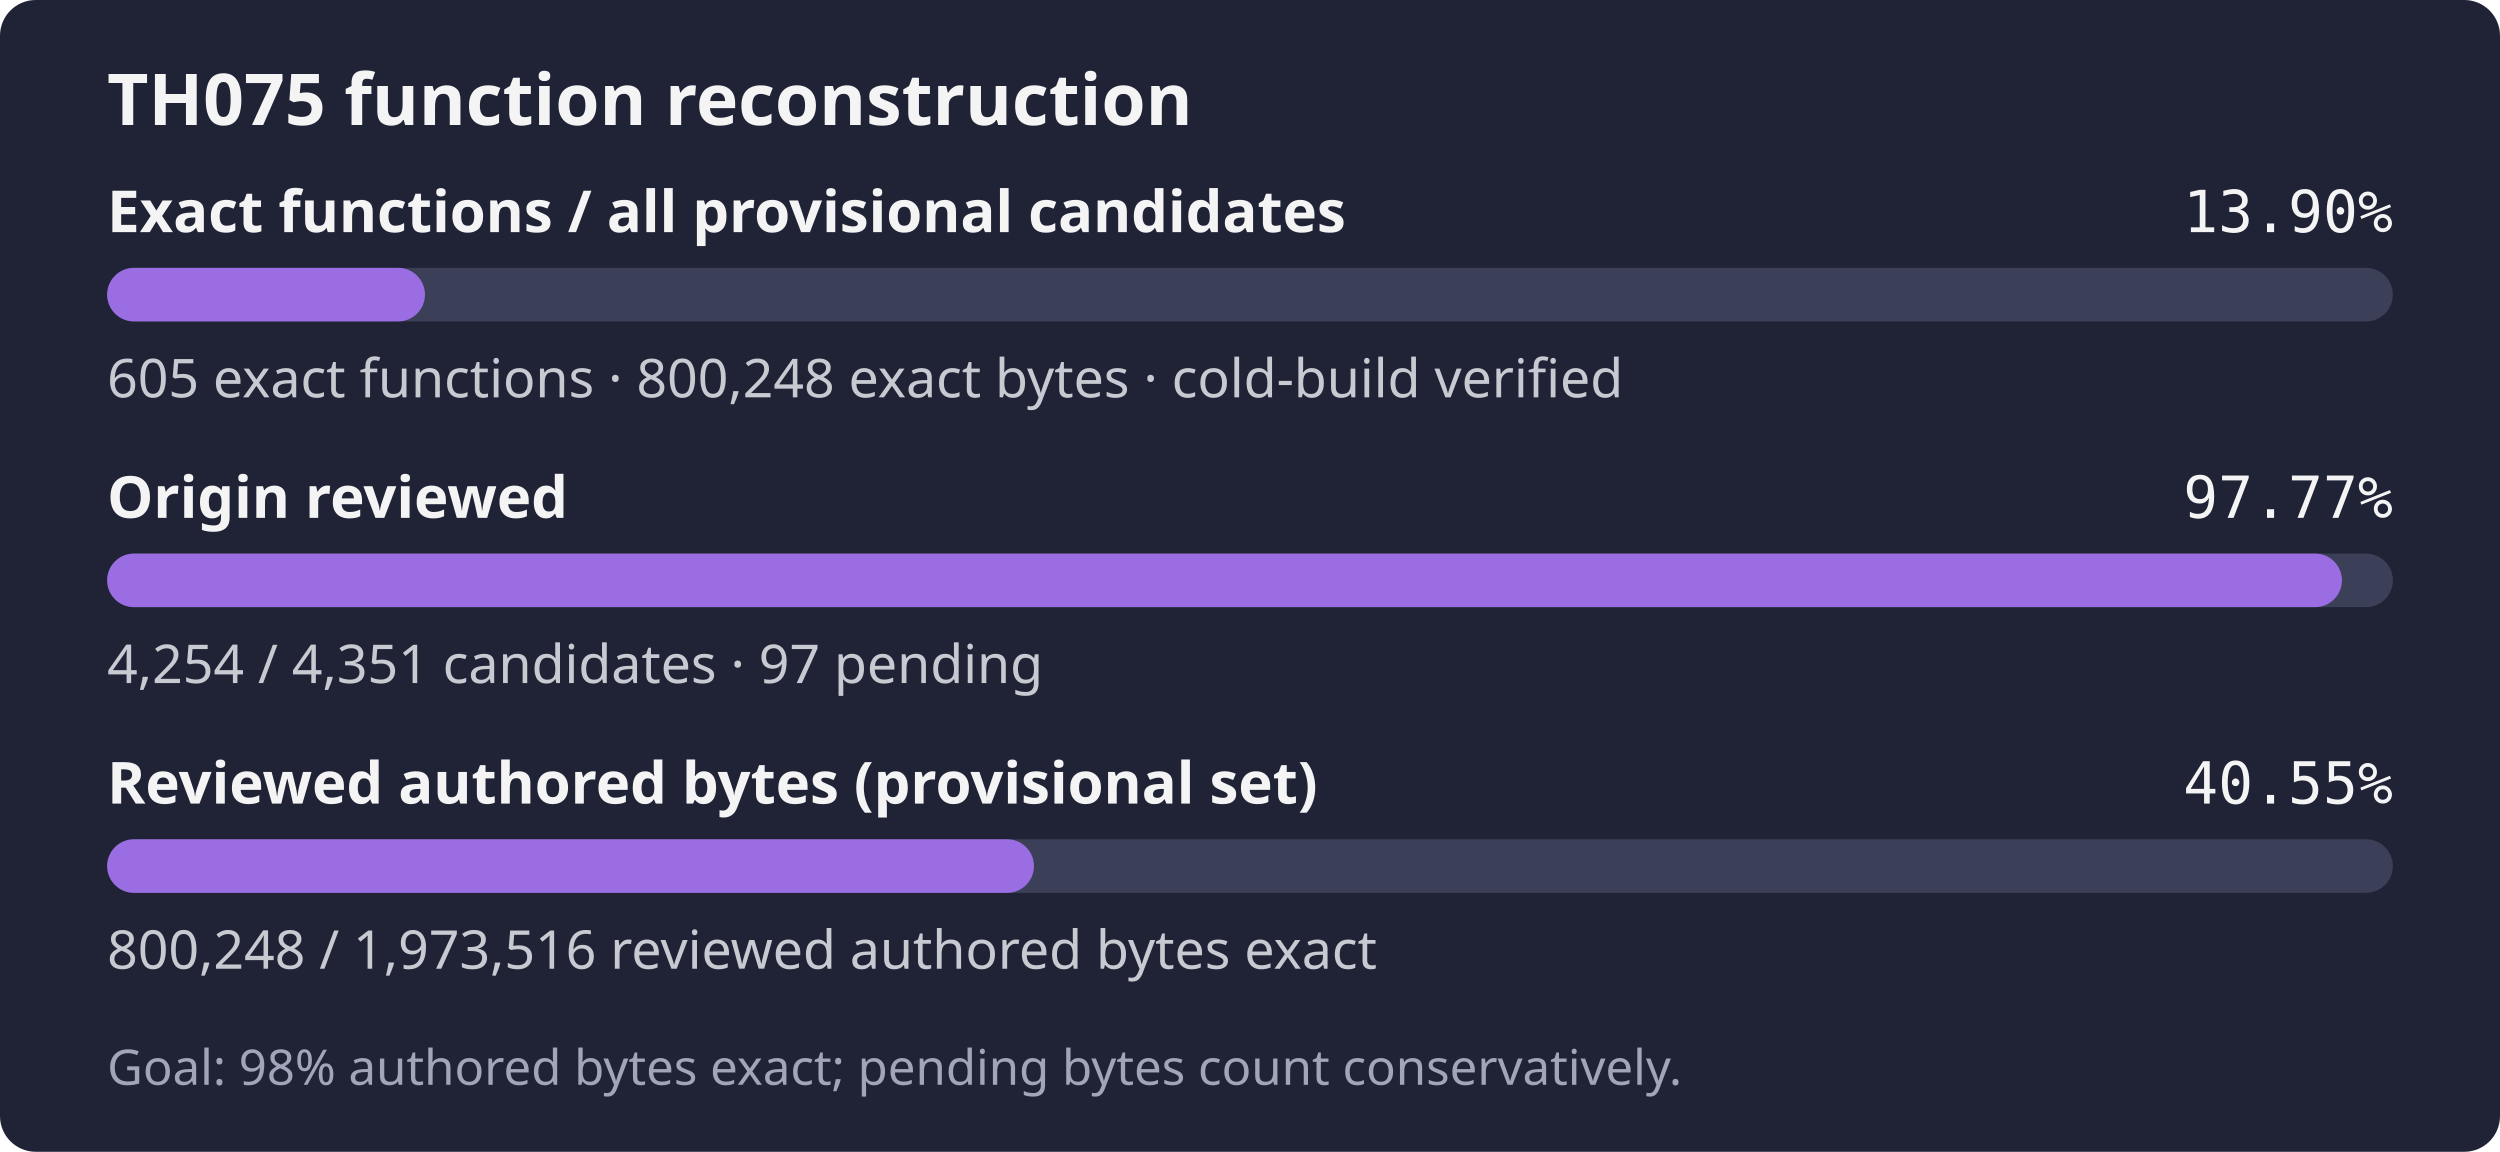
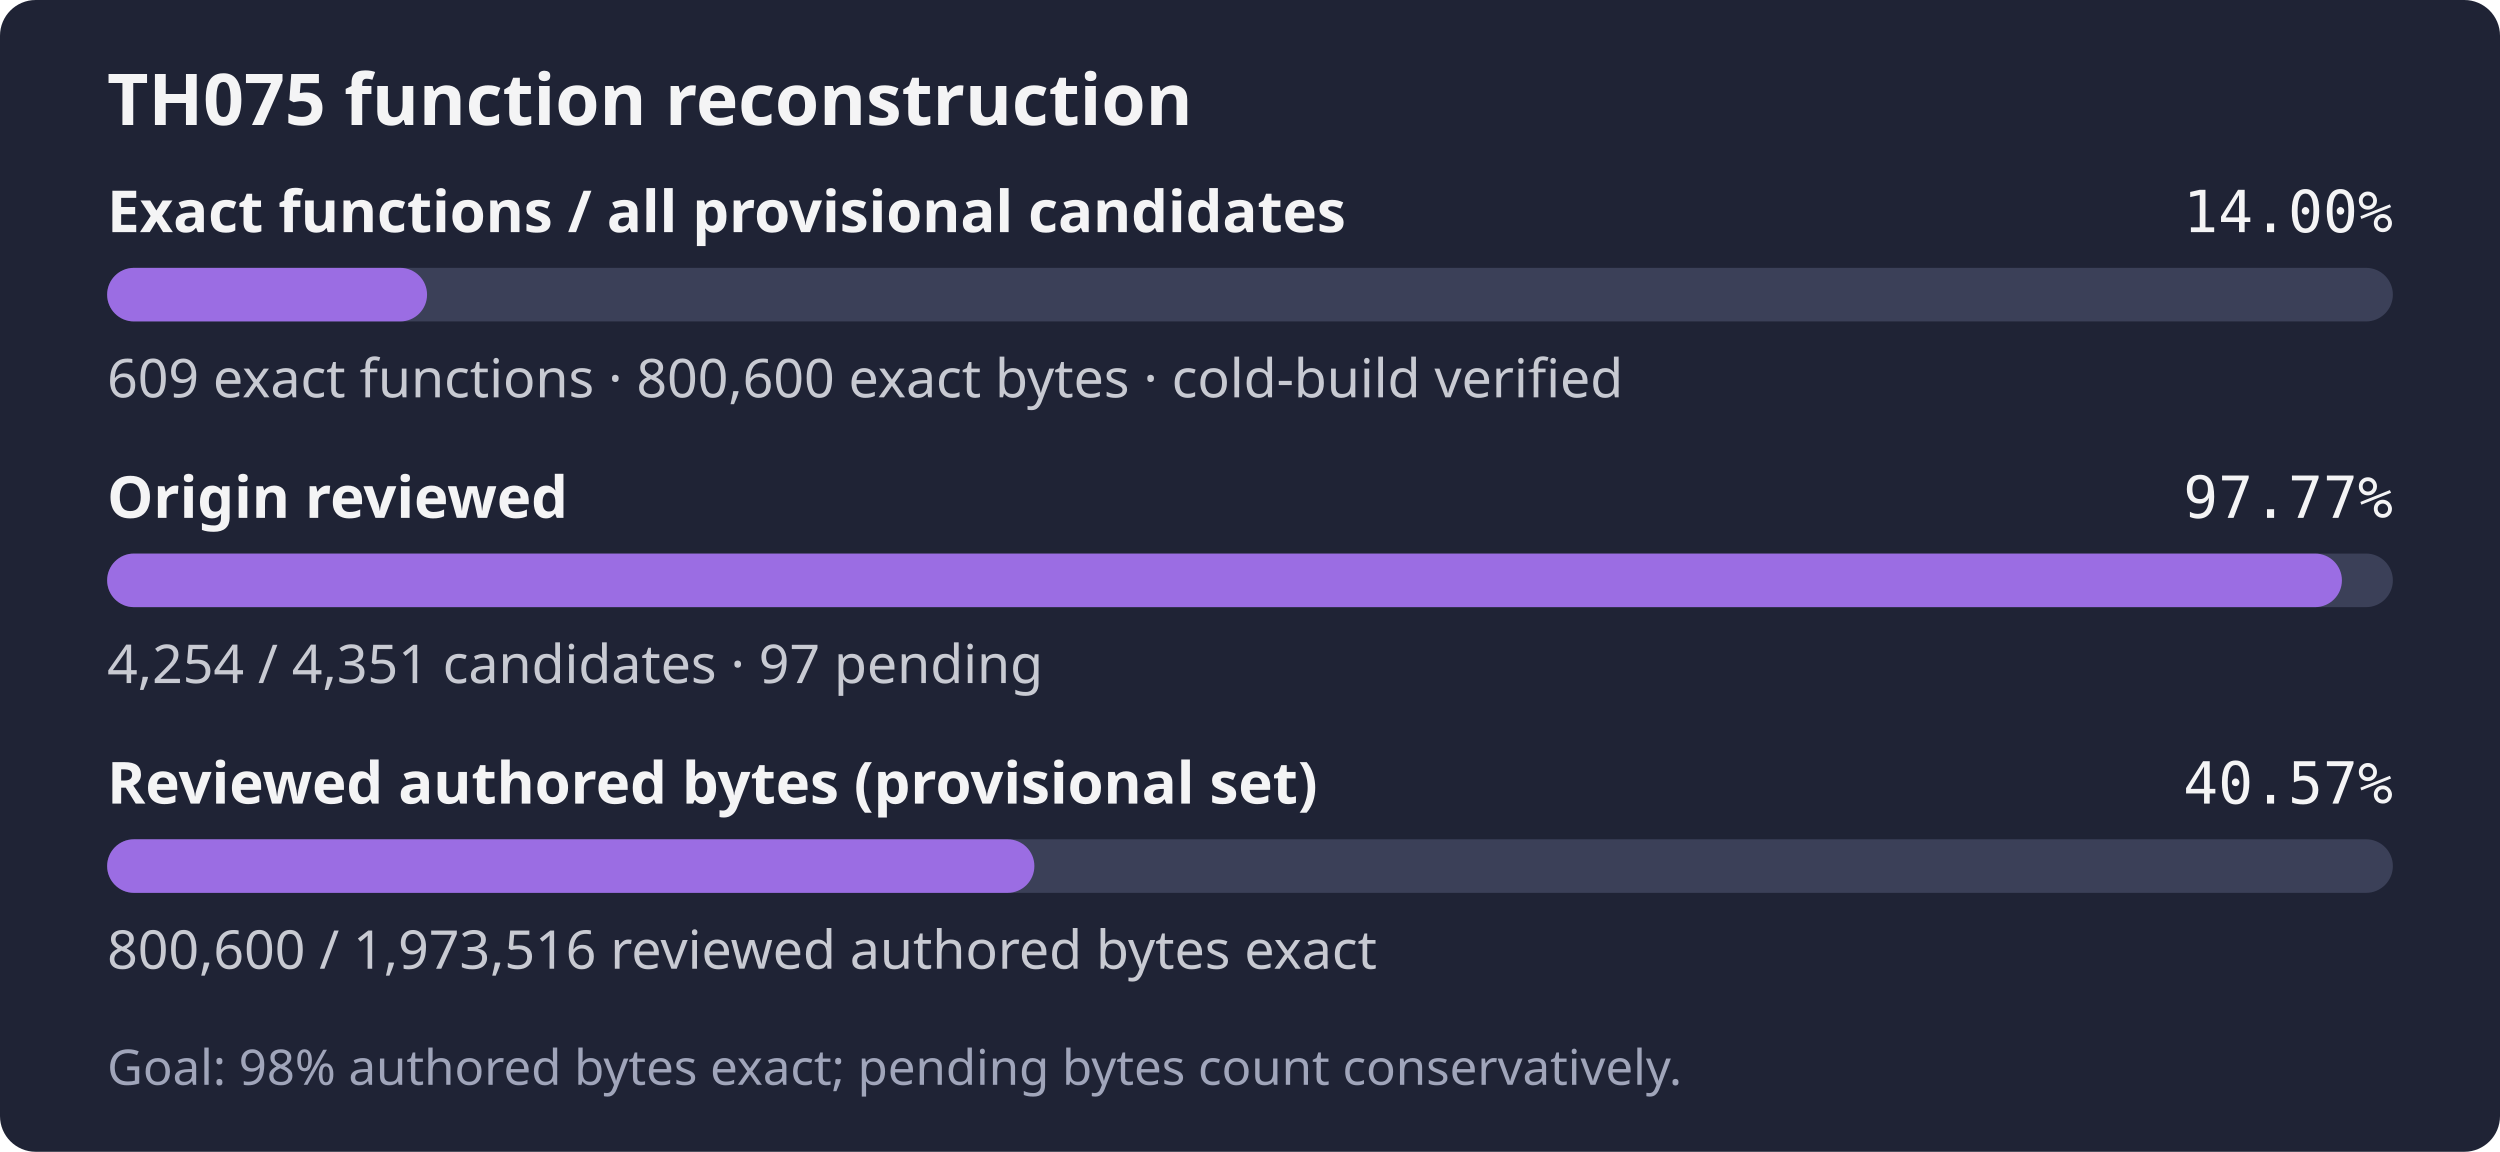
- <svg xmlns="http://www.w3.org/2000/svg" width="560" height="258" role="img" aria-label="TH075: 605 exact functions, 800,248 exact bytes; 4,254 of 4,351 candidates reviewed; Goal: 98% authored bytes exact; pending bytes count conservatively.">
+ <svg xmlns="http://www.w3.org/2000/svg" width="560" height="258" role="img" aria-label="TH075: 609 exact functions, 800,600 exact bytes; 4,254 of 4,351 candidates reviewed; Goal: 98% authored bytes exact; pending bytes count conservatively.">
  <rect width="560" height="258" rx="8" fill="#1f2335" />
  <text x="24" y="28" fill="#f4f4f5" font-family="sans-serif" font-size="16" font-weight="600">TH075 function reconstruction</text>
  <text x="24" y="52" fill="#f4f4f5" font-family="sans-serif" font-size="13" font-weight="600">Exact functions / all provisional candidates</text>
-   <text x="536" y="52" fill="#f4f4f5" text-anchor="end" font-family="monospace" font-size="13">13.90%</text>
+   <text x="536" y="52" fill="#f4f4f5" text-anchor="end" font-family="monospace" font-size="13">14.00%</text>
  <rect x="24" y="60" width="512" height="12" rx="6" fill="#3b4058" />
-   <rect x="24" y="60" width="71.19" height="12" rx="6" fill="#9b6de3" />
-   <text x="24" y="89" fill="#c8cad2" font-family="sans-serif" font-size="12">605 exact functions · 800,248 exact bytes · cold-build verified</text>
+   <rect x="24" y="60" width="71.66" height="12" rx="6" fill="#9b6de3" />
+   <text x="24" y="89" fill="#c8cad2" font-family="sans-serif" font-size="12">609 exact functions · 800,600 exact bytes · cold-build verified</text>
  <text x="24" y="116" fill="#f4f4f5" font-family="sans-serif" font-size="13" font-weight="600">Origin reviewed</text>
  <text x="536" y="116" fill="#f4f4f5" text-anchor="end" font-family="monospace" font-size="13">97.77%</text>
  <rect x="24" y="124" width="512" height="12" rx="6" fill="#3b4058" />
  <rect x="24" y="124" width="500.59" height="12" rx="6" fill="#9b6de3" />
  <text x="24" y="153" fill="#c8cad2" font-family="sans-serif" font-size="12">4,254 / 4,351 candidates · 97 pending</text>
  <text x="24" y="180" fill="#f4f4f5" font-family="sans-serif" font-size="13" font-weight="600">Reviewed authored bytes (provisional set)</text>
-   <text x="536" y="180" fill="#f4f4f5" text-anchor="end" font-family="monospace" font-size="13">40.55%</text>
+   <text x="536" y="180" fill="#f4f4f5" text-anchor="end" font-family="monospace" font-size="13">40.57%</text>
  <rect x="24" y="188" width="512" height="12" rx="6" fill="#3b4058" />
-   <rect x="24" y="188" width="207.61" height="12" rx="6" fill="#9b6de3" />
-   <text x="24" y="217" fill="#c8cad2" font-family="sans-serif" font-size="12">800,248 / 1,973,516 reviewed authored bytes exact</text>
+   <rect x="24" y="188" width="207.70" height="12" rx="6" fill="#9b6de3" />
+   <text x="24" y="217" fill="#c8cad2" font-family="sans-serif" font-size="12">800,600 / 1,973,516 reviewed authored bytes exact</text>
  <text x="24" y="243" fill="#a0a5ba" font-family="sans-serif" font-size="11">Goal: 98% authored bytes exact; pending bytes count conservatively.</text>
</svg>
